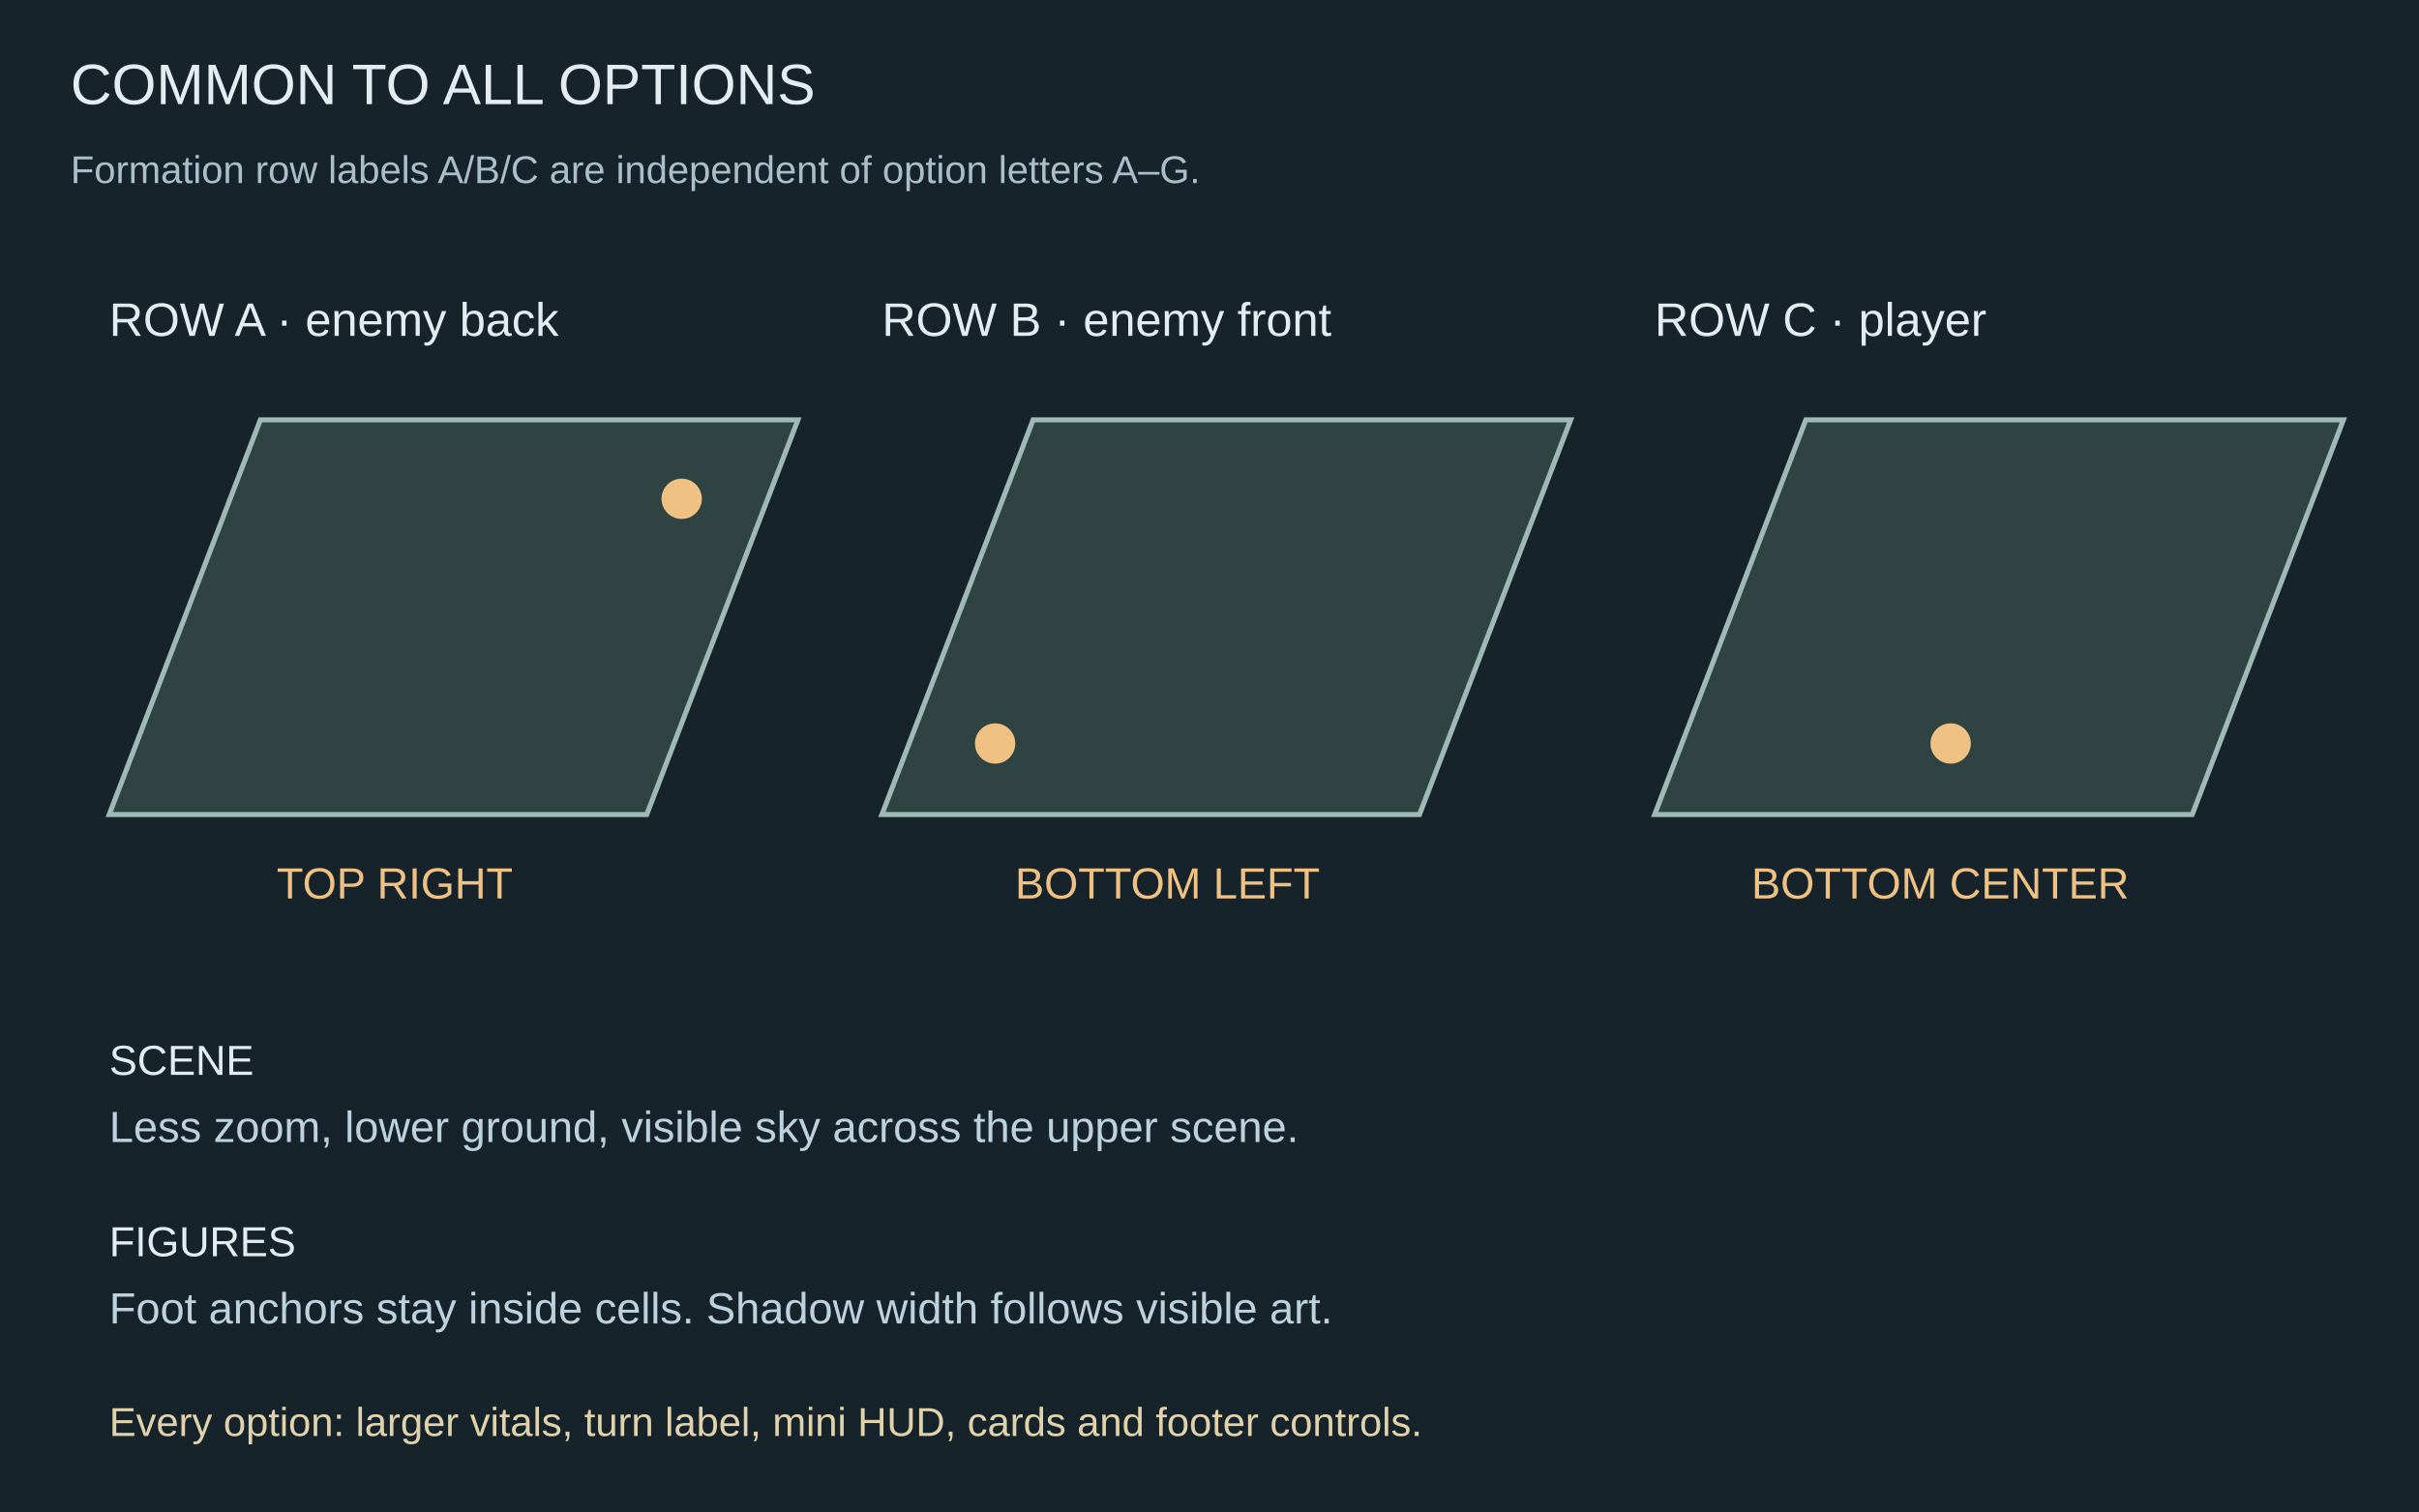
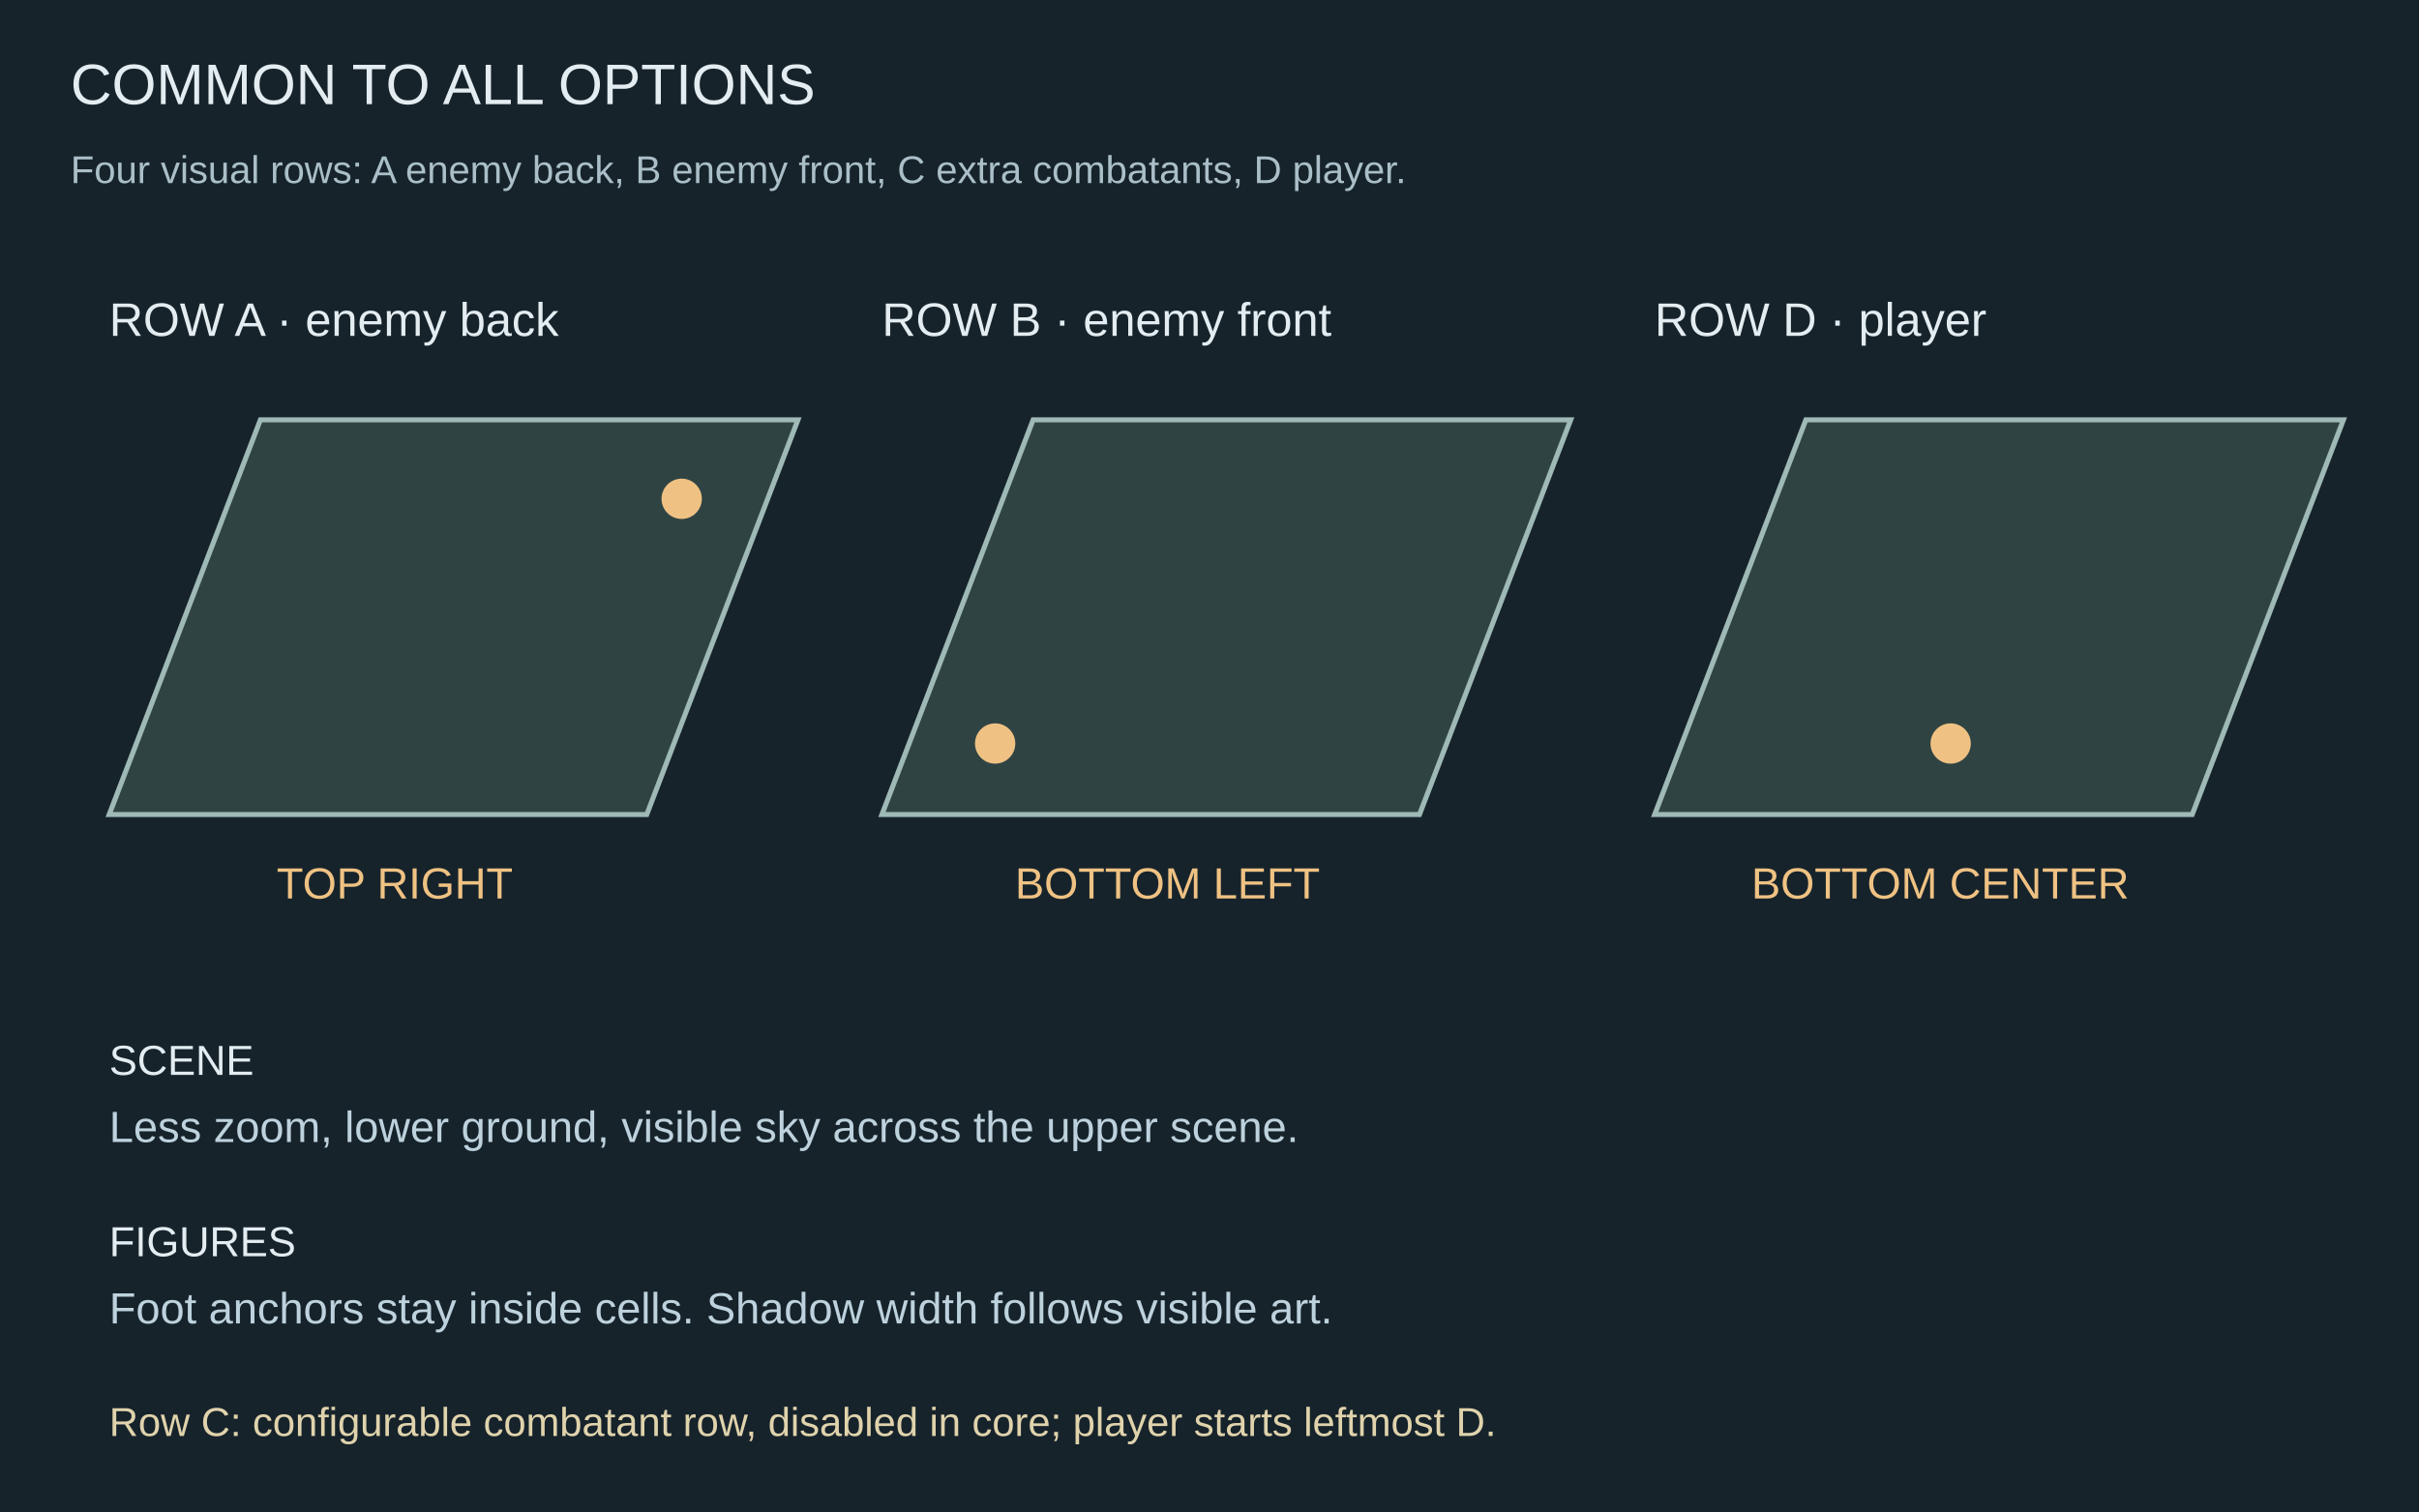
<svg xmlns="http://www.w3.org/2000/svg" width="1440" height="900" viewBox="0 0 1440 900">
  <style>text{font-family:Arial,sans-serif}</style>
  <rect x="0" y="0" width="1440" height="900" rx="0" fill="#17232b" stroke="#17232b" />
  <text x="42" y="62" font-size="34" fill="#e3edf1" text-anchor="start">COMMON TO ALL OPTIONS</text>
-   <text x="42" y="109" font-size="23" fill="#aabfc8" text-anchor="start">Formation row labels A/B/C are independent of option letters A–G.</text>
+   <text x="42" y="109" font-size="23" fill="#aabfc8" text-anchor="start">Four visual rows: A enemy back, B enemy front, C extra combatants, D player.</text>
  <text x="65" y="200" font-size="28" fill="#e3edf1" text-anchor="start">ROW A · enemy back</text>
  <path d="M155 250 L475 250 L385 485 L65 485 Z" fill="#304343" stroke="#9eb9b6" stroke-width="3" />
  <circle cx="405.8" cy="297.0" r="12" fill="#efc283" />
  <text x="235" y="535" font-size="26" fill="#efc283" text-anchor="middle">TOP RIGHT</text>
  <text x="525" y="200" font-size="28" fill="#e3edf1" text-anchor="start">ROW B · enemy front</text>
  <path d="M615 250 L935 250 L845 485 L525 485 Z" fill="#304343" stroke="#9eb9b6" stroke-width="3" />
  <circle cx="592.4" cy="442.7" r="12" fill="#efc283" />
  <text x="695" y="535" font-size="26" fill="#efc283" text-anchor="middle">BOTTOM LEFT</text>
-   <text x="985" y="200" font-size="28" fill="#e3edf1" text-anchor="start">ROW C · player</text>
+   <text x="985" y="200" font-size="28" fill="#e3edf1" text-anchor="start">ROW D · player</text>
  <path d="M1075 250 L1395 250 L1305 485 L985 485 Z" fill="#304343" stroke="#9eb9b6" stroke-width="3" />
  <circle cx="1161.2" cy="442.7" r="12" fill="#efc283" />
  <text x="1155" y="535" font-size="26" fill="#efc283" text-anchor="middle">BOTTOM CENTER</text>
  <text x="65" y="640" font-size="25" fill="#e3edf1" text-anchor="start">SCENE</text>
  <text x="65" y="680" font-size="26" fill="#bdd2dd" text-anchor="start">Less zoom, lower ground, visible sky across the upper scene.</text>
  <text x="65" y="748" font-size="25" fill="#e3edf1" text-anchor="start">FIGURES</text>
  <text x="65" y="788" font-size="26" fill="#bdd2dd" text-anchor="start">Foot anchors stay inside cells. Shadow width follows visible art.</text>
-   <text x="65" y="855" font-size="24" fill="#e0d3ac" text-anchor="start">Every option: larger vitals, turn label, mini HUD, cards and footer controls.</text>
+   <text x="65" y="855" font-size="24" fill="#e0d3ac" text-anchor="start">Row C: configurable combatant row, disabled in core; player starts leftmost D.</text>
</svg>
